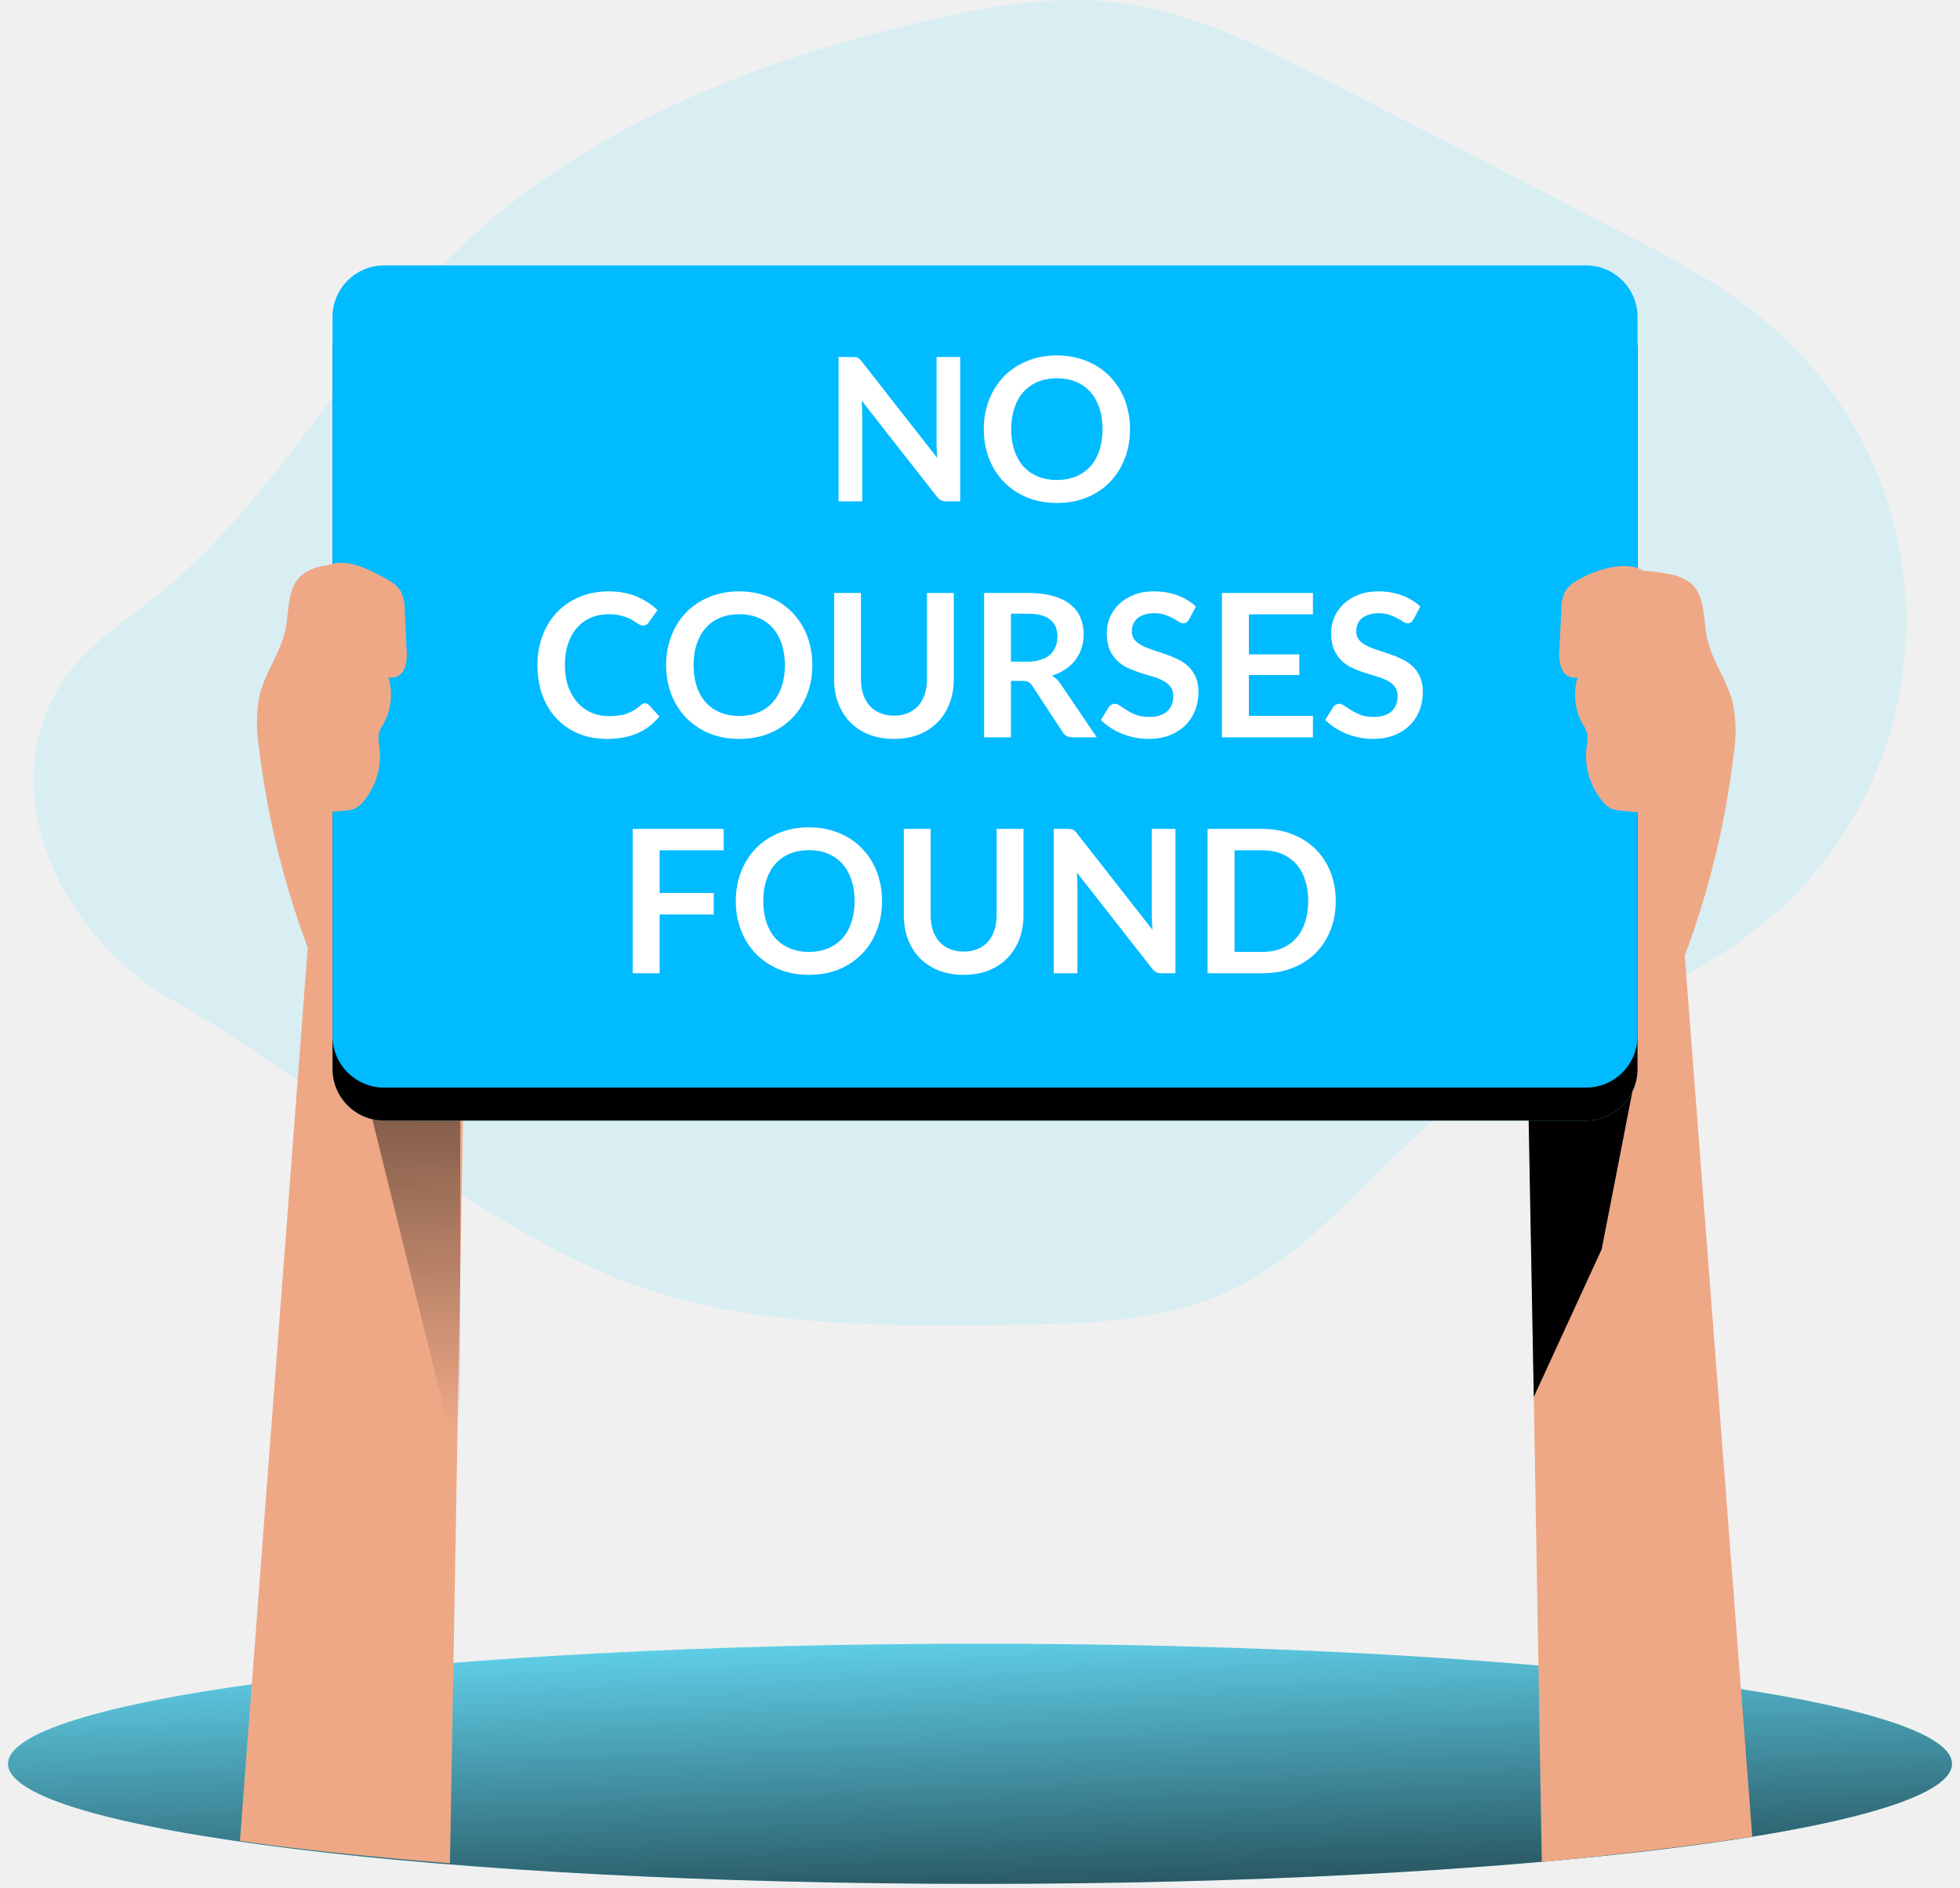
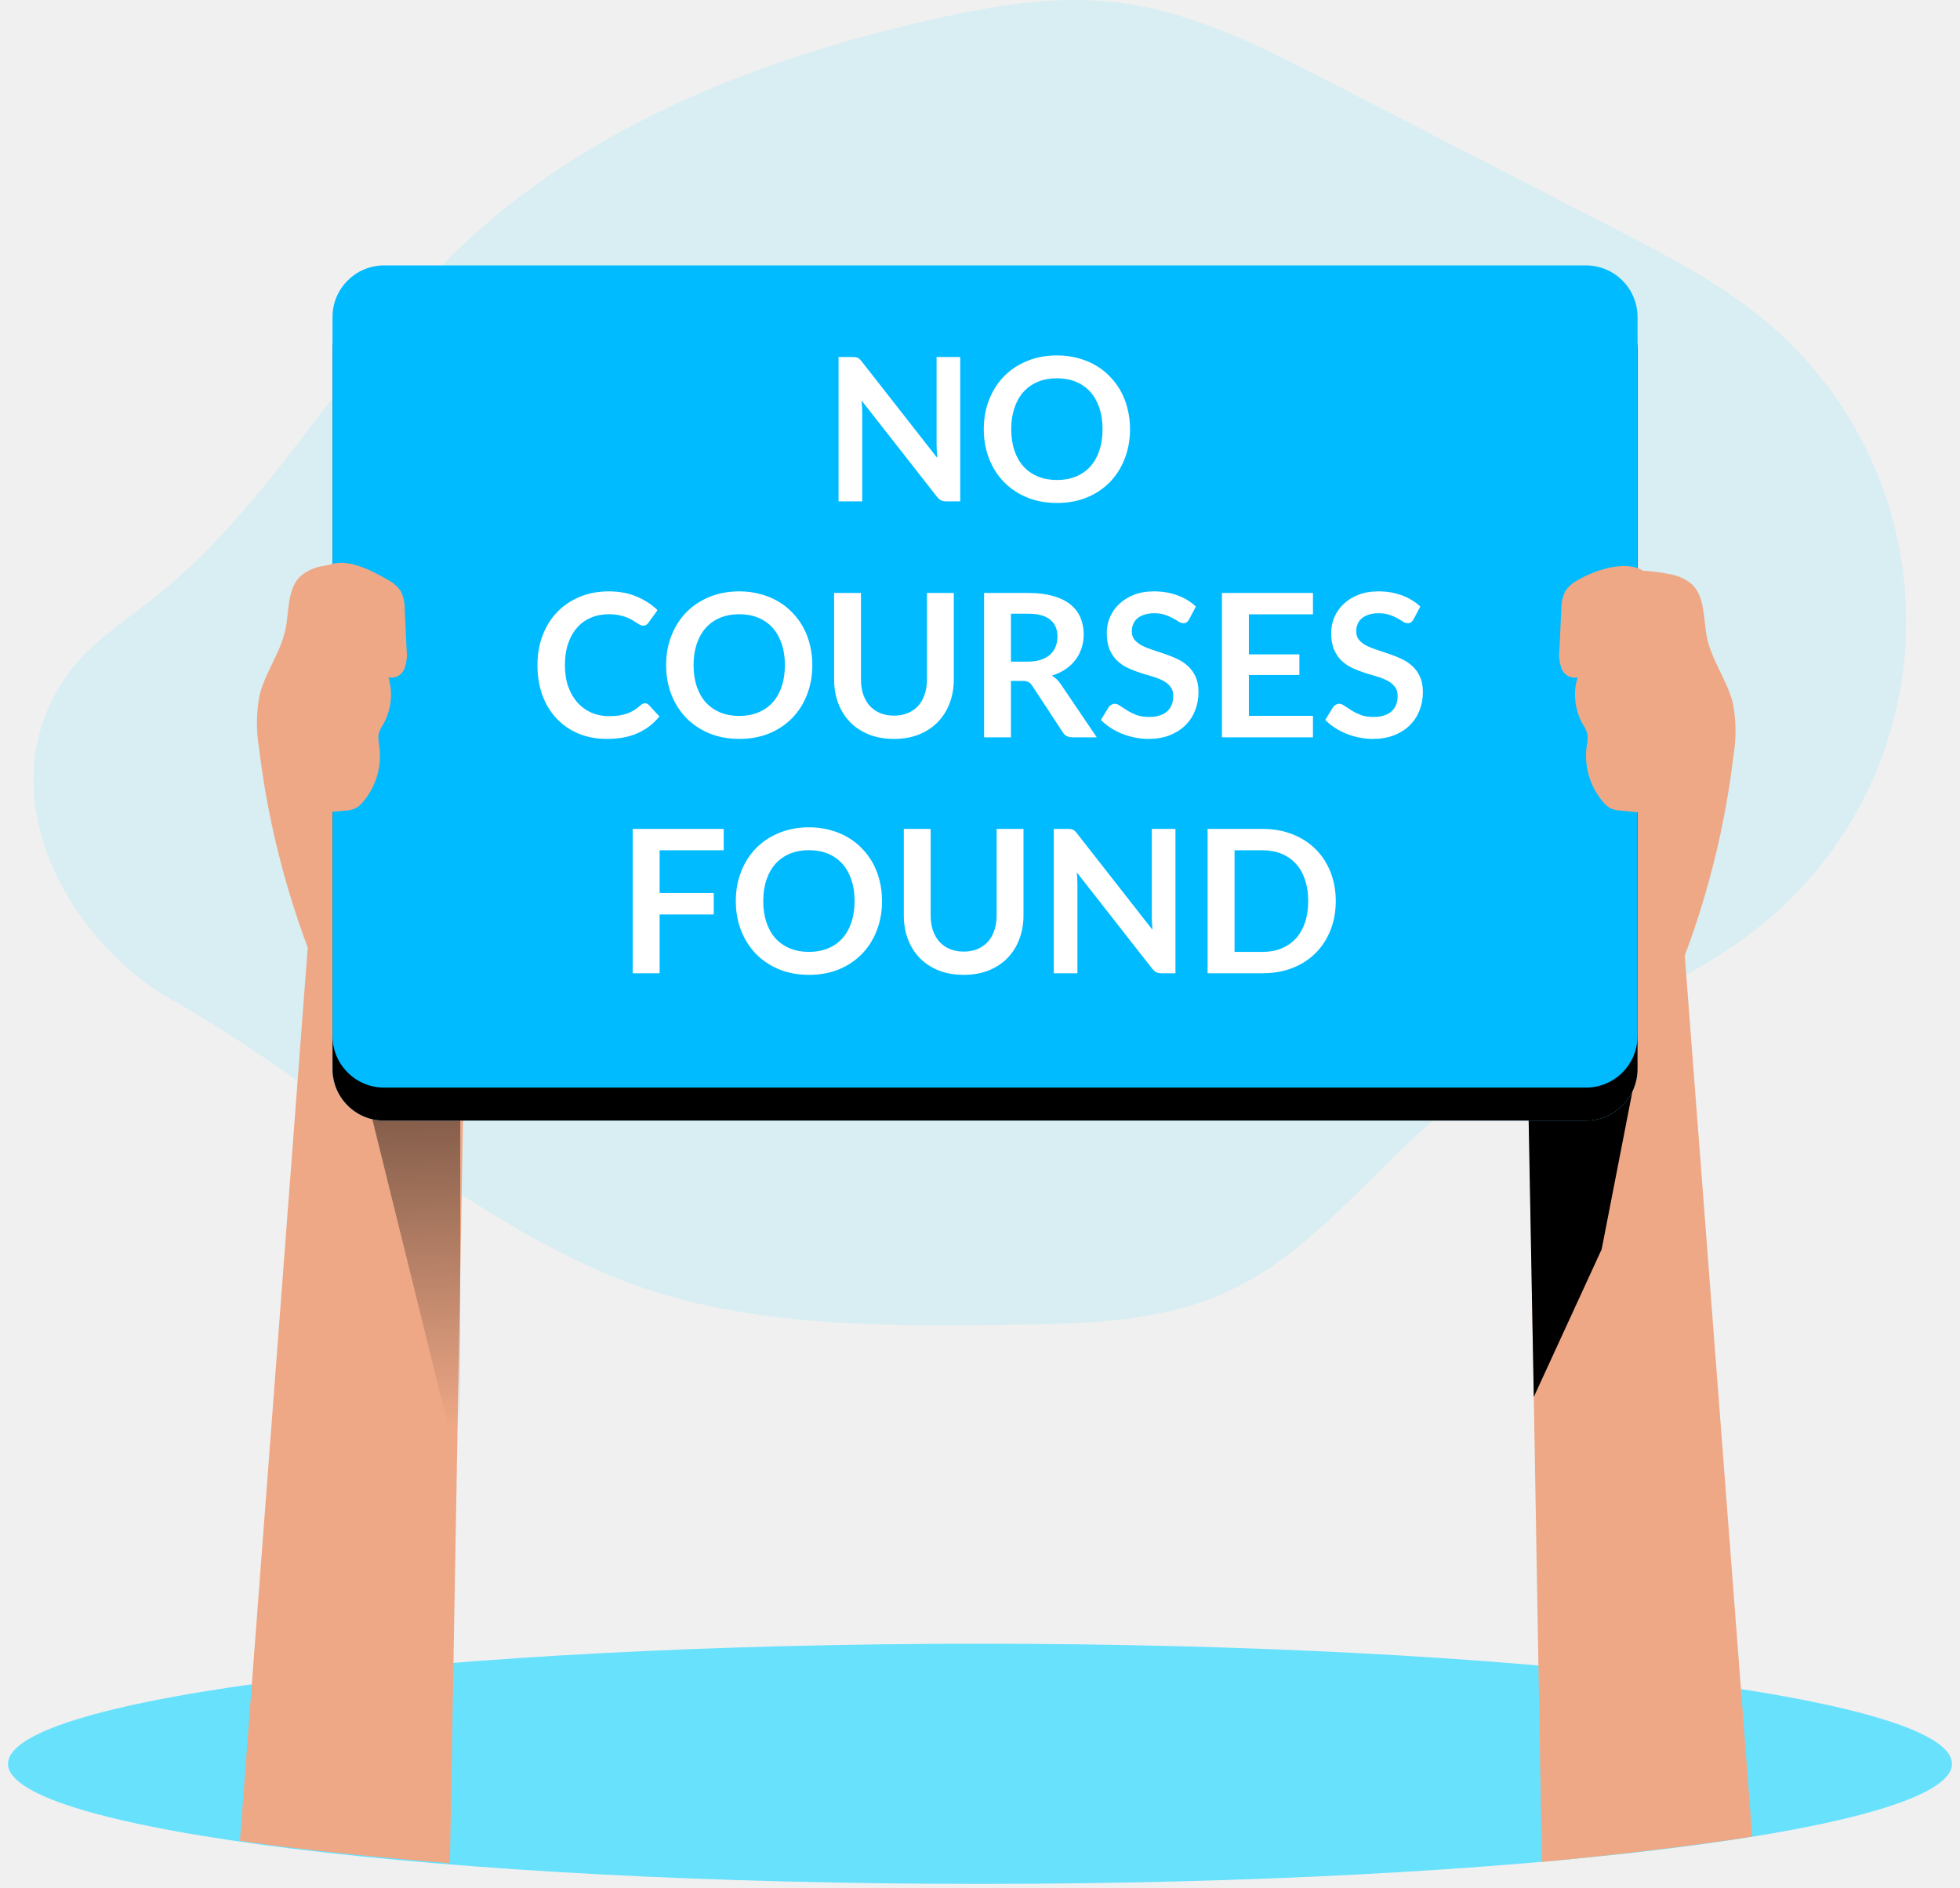
<svg xmlns="http://www.w3.org/2000/svg" width="216" height="208" viewBox="0 0 216 208" fill="none">
  <defs>
    <linearGradient id="paint0_linear" x1="107.348" y1="175.948" x2="109.325" y2="232.019" gradientUnits="userSpaceOnUse">
      <stop stop-opacity="0" />
      <stop offset="0.95" />
    </linearGradient>
    <linearGradient id="paint1_linear" x1="46.875" y1="157.355" x2="44.898" y2="79.179" gradientUnits="userSpaceOnUse">
      <stop stop-opacity="0" />
      <stop offset="0.99" />
    </linearGradient>
    <linearGradient id="paint2_linear" x1="3150.87" y1="7758.14" x2="2943.35" y2="5217.26" gradientUnits="userSpaceOnUse">
      <stop stop-opacity="0" />
      <stop offset="0.95" />
    </linearGradient>
    <linearGradient id="paint3_linear" x1="22318.5" y1="21636.7" x2="22577.2" y2="7434.18" gradientUnits="userSpaceOnUse">
      <stop stop-opacity="0" />
      <stop offset="0.99" />
    </linearGradient>
  </defs>
  <path opacity="0.18" d="M66.174 140.107C80.223 146.282 96.112 146.187 111.458 145.984C119.508 145.882 127.836 145.719 135.166 142.383C145.356 137.743 151.973 127.785 160.912 121.046C171.177 113.295 184.315 109.952 194.267 101.807C199.111 97.846 203.033 92.876 205.761 87.245C208.489 81.613 209.956 75.455 210.062 69.198C210.167 62.942 208.908 56.738 206.371 51.017C203.835 45.297 200.082 40.198 195.374 36.076C190.11 31.47 183.826 28.216 177.597 25.017L146.314 8.917C138.984 5.147 131.464 1.315 123.285 0.289C116.383 -0.573 109.399 0.622 102.654 2.164C83.429 6.512 64.354 14.005 50.251 27.721C38.118 39.541 30.197 55.416 16.923 65.939C13.527 68.622 9.763 70.993 7.291 74.539C-1.608 87.317 7.406 103.641 18.968 110.19C34.98 119.252 49.388 132.737 66.174 140.107Z" fill="#68E1FD" />
  <path d="M108 207.598C167.158 207.598 215.115 201.673 215.115 194.365C215.115 187.056 167.158 181.132 108 181.132C48.842 181.132 0.885 187.056 0.885 194.365C0.885 201.673 48.842 207.598 108 207.598Z" fill="#68E1FD" />
-   <path d="M108 207.598C167.158 207.598 215.115 201.673 215.115 194.365C215.115 187.056 167.158 181.132 108 181.132C48.842 181.132 0.885 187.056 0.885 194.365C0.885 201.673 48.842 207.598 108 207.598Z" fill="url(#paint0_linear)" />
  <path d="M49.32 65.083C47.333 63.736 45.096 62.801 42.741 62.334C40.387 61.867 37.962 61.878 35.611 62.366C34.751 62.5 33.938 62.848 33.247 63.378C31.637 64.737 31.889 67.264 31.461 69.342C30.938 71.903 29.219 74.098 28.601 76.625C28.241 78.526 28.22 80.477 28.54 82.385C29.445 89.915 31.249 97.309 33.913 104.409L26.441 202.849C26.441 202.849 34.083 204.086 49.585 205.322L51.229 111.576L49.32 65.083Z" fill="#EEA886" />
  <path d="M40.822 122.493L50.72 162.518V104.789L46.318 91.706L40.822 122.493Z" fill="url(#paint1_linear)" />
  <path d="M170.253 65.925C172.244 64.588 174.483 63.663 176.838 63.206C179.192 62.749 181.615 62.768 183.962 63.263C184.823 63.4 185.638 63.747 186.332 64.275C187.936 65.633 187.691 68.16 188.112 70.246C188.642 72.807 190.361 75.001 190.979 77.528C191.34 79.428 191.359 81.376 191.033 83.282C190.135 90.812 188.333 98.207 185.667 105.306L193.105 202.374C193.105 202.374 184.784 203.773 169.913 205.18L168.317 112.466L170.253 65.925Z" fill="#EEA886" />
  <path d="M180.022 119.632L176.51 137.668L169.03 153.938L168.371 118.532L180.022 119.632Z" fill="url(#paint2_linear)" />
  <path d="M174.777 32.883H42.33C39.19 32.883 36.644 35.429 36.644 38.569V117.798C36.644 120.939 39.19 123.484 42.33 123.484H174.777C177.918 123.484 180.463 120.939 180.463 117.798V38.569C180.463 35.429 177.918 32.883 174.777 32.883Z" fill="#68E1FD" />
  <path d="M174.777 32.883H42.33C39.19 32.883 36.644 35.429 36.644 38.569V117.798C36.644 120.939 39.19 123.484 42.33 123.484H174.777C177.918 123.484 180.463 120.939 180.463 117.798V38.569C180.463 35.429 177.918 32.883 174.777 32.883Z" fill="url(#paint3_linear)" />
  <path d="M174.777 29.249H42.33C39.19 29.249 36.644 31.794 36.644 34.935V114.164C36.644 117.304 39.19 119.85 42.33 119.85H174.777C177.918 119.85 180.463 117.304 180.463 114.164V34.935C180.463 31.794 177.918 29.249 174.777 29.249Z" fill="#00BBFF" />
  <path d="M42.738 63.894C43.321 64.185 43.817 64.623 44.178 65.165C44.476 65.802 44.623 66.499 44.606 67.203L44.809 71.584C44.902 72.305 44.815 73.038 44.558 73.717C44.421 74.053 44.17 74.329 43.85 74.498C43.529 74.667 43.16 74.718 42.806 74.641C43.066 75.494 43.15 76.391 43.053 77.277C42.956 78.163 42.68 79.021 42.242 79.797C42.022 80.124 41.85 80.481 41.732 80.857C41.676 81.31 41.699 81.77 41.8 82.216C41.954 83.315 41.872 84.434 41.559 85.499C41.246 86.564 40.71 87.55 39.986 88.391C39.765 88.666 39.493 88.897 39.185 89.07C38.781 89.242 38.347 89.335 37.908 89.342L35.91 89.512C35.812 89.544 35.707 89.553 35.604 89.539C35.501 89.524 35.403 89.487 35.317 89.428C35.231 89.37 35.159 89.292 35.108 89.202C35.057 89.112 35.027 89.011 35.02 88.907C33.504 84.097 32.815 79.064 32.983 74.023C33.061 71.483 33.366 68.955 33.893 66.469C34.212 65.015 34.837 62.801 36.393 62.21C38.404 61.503 40.998 62.896 42.738 63.894Z" fill="#EEA886" />
  <path d="M173.928 63.894C173.345 64.184 172.849 64.622 172.488 65.165C172.19 65.802 172.043 66.499 172.06 67.203L171.856 71.584C171.764 72.305 171.85 73.037 172.108 73.717C172.245 74.052 172.495 74.329 172.816 74.498C173.136 74.667 173.506 74.717 173.86 74.641C173.601 75.494 173.516 76.39 173.612 77.276C173.708 78.162 173.982 79.02 174.417 79.797C174.642 80.122 174.816 80.48 174.934 80.857C174.991 81.311 174.966 81.771 174.859 82.216C174.708 83.315 174.792 84.434 175.106 85.499C175.42 86.563 175.956 87.549 176.679 88.391C176.901 88.666 177.173 88.897 177.481 89.07C177.885 89.242 178.319 89.334 178.758 89.341L180.776 89.538C180.874 89.571 180.979 89.58 181.082 89.566C181.185 89.551 181.283 89.513 181.369 89.455C181.455 89.397 181.527 89.319 181.578 89.229C181.629 89.139 181.659 89.038 181.666 88.934C183.182 84.124 183.871 79.091 183.704 74.05C183.626 71.51 183.319 68.981 182.787 66.496C182.474 65.042 182.107 63.222 180.565 62.631C178.534 61.89 175.667 62.896 173.928 63.894Z" fill="#EEA886" />
  <path d="M105.821 39.343V55.249H104.303C104.068 55.249 103.87 55.212 103.709 55.139C103.555 55.058 103.404 54.926 103.258 54.743L94.953 44.139C94.997 44.623 95.019 45.07 95.019 45.481V55.249H92.412V39.343H93.963C94.087 39.343 94.194 39.35 94.282 39.365C94.377 39.372 94.458 39.394 94.524 39.431C94.597 39.46 94.667 39.508 94.733 39.574C94.799 39.632 94.872 39.713 94.953 39.816L103.291 50.464C103.269 50.207 103.25 49.954 103.236 49.705C103.221 49.455 103.214 49.224 103.214 49.012V39.343H105.821ZM124.532 47.296C124.532 48.462 124.337 49.543 123.949 50.541C123.567 51.531 123.025 52.389 122.321 53.115C121.617 53.841 120.77 54.409 119.78 54.82C118.79 55.223 117.69 55.425 116.48 55.425C115.277 55.425 114.181 55.223 113.191 54.82C112.201 54.409 111.35 53.841 110.639 53.115C109.935 52.389 109.388 51.531 109 50.541C108.611 49.543 108.417 48.462 108.417 47.296C108.417 46.13 108.611 45.052 109 44.062C109.388 43.064 109.935 42.203 110.639 41.477C111.35 40.751 112.201 40.186 113.191 39.783C114.181 39.372 115.277 39.167 116.48 39.167C117.286 39.167 118.045 39.262 118.757 39.453C119.468 39.636 120.121 39.9 120.715 40.245C121.309 40.582 121.84 40.996 122.31 41.488C122.786 41.972 123.19 42.514 123.52 43.116C123.85 43.717 124.099 44.37 124.268 45.074C124.444 45.778 124.532 46.518 124.532 47.296ZM121.507 47.296C121.507 46.423 121.389 45.642 121.155 44.953C120.92 44.256 120.586 43.666 120.154 43.182C119.721 42.698 119.193 42.327 118.57 42.071C117.954 41.814 117.257 41.686 116.48 41.686C115.702 41.686 115.002 41.814 114.379 42.071C113.763 42.327 113.235 42.698 112.795 43.182C112.362 43.666 112.028 44.256 111.794 44.953C111.559 45.642 111.442 46.423 111.442 47.296C111.442 48.168 111.559 48.953 111.794 49.65C112.028 50.339 112.362 50.926 112.795 51.41C113.235 51.886 113.763 52.253 114.379 52.51C115.002 52.766 115.702 52.895 116.48 52.895C117.257 52.895 117.954 52.766 118.57 52.51C119.193 52.253 119.721 51.886 120.154 51.41C120.586 50.926 120.92 50.339 121.155 49.65C121.389 48.953 121.507 48.168 121.507 47.296ZM71.076 77.498C71.237 77.498 71.38 77.56 71.505 77.685L72.671 78.95C72.025 79.749 71.23 80.361 70.284 80.787C69.345 81.212 68.216 81.425 66.896 81.425C65.715 81.425 64.652 81.223 63.706 80.82C62.767 80.416 61.964 79.855 61.297 79.137C60.63 78.418 60.116 77.56 59.757 76.563C59.405 75.565 59.229 74.476 59.229 73.296C59.229 72.1 59.419 71.008 59.801 70.018C60.182 69.02 60.718 68.162 61.407 67.444C62.103 66.725 62.932 66.168 63.893 65.772C64.853 65.368 65.917 65.167 67.083 65.167C68.242 65.167 69.268 65.357 70.163 65.739C71.065 66.12 71.831 66.619 72.462 67.235L71.472 68.61C71.413 68.698 71.336 68.775 71.241 68.841C71.153 68.907 71.028 68.94 70.867 68.94C70.757 68.94 70.643 68.91 70.526 68.852C70.409 68.786 70.28 68.709 70.141 68.621C70.001 68.525 69.84 68.423 69.657 68.313C69.474 68.203 69.261 68.104 69.019 68.016C68.777 67.92 68.495 67.843 68.172 67.785C67.856 67.719 67.49 67.686 67.072 67.686C66.361 67.686 65.708 67.814 65.114 68.071C64.527 68.32 64.021 68.687 63.596 69.171C63.17 69.647 62.84 70.234 62.606 70.931C62.371 71.62 62.254 72.408 62.254 73.296C62.254 74.19 62.379 74.986 62.628 75.683C62.885 76.379 63.229 76.966 63.662 77.443C64.094 77.919 64.604 78.286 65.191 78.543C65.778 78.792 66.408 78.917 67.083 78.917C67.486 78.917 67.849 78.895 68.172 78.851C68.502 78.807 68.802 78.737 69.074 78.642C69.353 78.546 69.613 78.425 69.855 78.279C70.104 78.125 70.35 77.938 70.592 77.718C70.665 77.652 70.742 77.6 70.823 77.564C70.903 77.52 70.988 77.498 71.076 77.498ZM89.523 73.296C89.523 74.462 89.329 75.543 88.94 76.541C88.559 77.531 88.016 78.389 87.312 79.115C86.608 79.841 85.761 80.409 84.771 80.82C83.781 81.223 82.681 81.425 81.471 81.425C80.268 81.425 79.172 81.223 78.182 80.82C77.192 80.409 76.341 79.841 75.63 79.115C74.926 78.389 74.38 77.531 73.991 76.541C73.602 75.543 73.408 74.462 73.408 73.296C73.408 72.13 73.602 71.052 73.991 70.062C74.38 69.064 74.926 68.203 75.63 67.477C76.341 66.751 77.192 66.186 78.182 65.783C79.172 65.372 80.268 65.167 81.471 65.167C82.278 65.167 83.037 65.262 83.748 65.453C84.459 65.636 85.112 65.9 85.706 66.245C86.3 66.582 86.832 66.996 87.301 67.488C87.778 67.972 88.181 68.514 88.511 69.116C88.841 69.717 89.09 70.37 89.259 71.074C89.435 71.778 89.523 72.518 89.523 73.296ZM86.498 73.296C86.498 72.423 86.381 71.642 86.146 70.953C85.911 70.256 85.578 69.666 85.145 69.182C84.712 68.698 84.184 68.327 83.561 68.071C82.945 67.814 82.248 67.686 81.471 67.686C80.694 67.686 79.993 67.814 79.37 68.071C78.754 68.327 78.226 68.698 77.786 69.182C77.353 69.666 77.02 70.256 76.785 70.953C76.55 71.642 76.433 72.423 76.433 73.296C76.433 74.168 76.55 74.953 76.785 75.65C77.02 76.339 77.353 76.926 77.786 77.41C78.226 77.886 78.754 78.253 79.37 78.51C79.993 78.766 80.694 78.895 81.471 78.895C82.248 78.895 82.945 78.766 83.561 78.51C84.184 78.253 84.712 77.886 85.145 77.41C85.578 76.926 85.911 76.339 86.146 75.65C86.381 74.953 86.498 74.168 86.498 73.296ZM98.524 78.862C99.096 78.862 99.605 78.766 100.053 78.576C100.507 78.385 100.889 78.117 101.197 77.773C101.505 77.428 101.739 77.01 101.901 76.519C102.069 76.027 102.154 75.477 102.154 74.869V65.343H105.113V74.869C105.113 75.815 104.959 76.691 104.651 77.498C104.35 78.297 103.914 78.99 103.342 79.577C102.777 80.156 102.088 80.611 101.274 80.941C100.46 81.263 99.543 81.425 98.524 81.425C97.497 81.425 96.577 81.263 95.763 80.941C94.949 80.611 94.256 80.156 93.684 79.577C93.119 78.99 92.683 78.297 92.375 77.498C92.074 76.691 91.924 75.815 91.924 74.869V65.343H94.883V74.858C94.883 75.466 94.963 76.016 95.125 76.508C95.293 76.999 95.532 77.421 95.84 77.773C96.155 78.117 96.536 78.385 96.984 78.576C97.438 78.766 97.952 78.862 98.524 78.862ZM113.257 72.911C113.814 72.911 114.298 72.841 114.709 72.702C115.127 72.562 115.468 72.372 115.732 72.13C116.003 71.88 116.205 71.587 116.337 71.25C116.469 70.912 116.535 70.542 116.535 70.139C116.535 69.332 116.267 68.712 115.732 68.28C115.204 67.847 114.393 67.631 113.301 67.631H111.409V72.911H113.257ZM120.869 81.249H118.196C117.69 81.249 117.323 81.051 117.096 80.655L113.752 75.562C113.627 75.371 113.488 75.235 113.334 75.155C113.187 75.074 112.967 75.034 112.674 75.034H111.409V81.249H108.45V65.343H113.301C114.379 65.343 115.303 65.456 116.073 65.684C116.85 65.904 117.484 66.215 117.976 66.619C118.474 67.022 118.841 67.506 119.076 68.071C119.31 68.628 119.428 69.244 119.428 69.919C119.428 70.454 119.347 70.96 119.186 71.437C119.032 71.913 118.804 72.346 118.504 72.735C118.21 73.123 117.844 73.464 117.404 73.758C116.971 74.051 116.476 74.282 115.919 74.451C116.109 74.561 116.285 74.693 116.447 74.847C116.608 74.993 116.755 75.169 116.887 75.375L120.869 81.249ZM131.056 68.236C130.968 68.39 130.873 68.503 130.77 68.577C130.675 68.643 130.554 68.676 130.407 68.676C130.253 68.676 130.085 68.621 129.901 68.511C129.725 68.393 129.513 68.265 129.263 68.126C129.014 67.986 128.721 67.862 128.383 67.752C128.053 67.634 127.661 67.576 127.206 67.576C126.796 67.576 126.436 67.627 126.128 67.73C125.82 67.825 125.56 67.961 125.347 68.137C125.142 68.313 124.988 68.525 124.885 68.775C124.783 69.017 124.731 69.284 124.731 69.578C124.731 69.952 124.834 70.263 125.039 70.513C125.252 70.762 125.531 70.975 125.875 71.151C126.22 71.327 126.612 71.484 127.052 71.624C127.492 71.763 127.943 71.913 128.405 72.075C128.867 72.229 129.318 72.412 129.758 72.625C130.198 72.83 130.591 73.094 130.935 73.417C131.28 73.732 131.555 74.121 131.76 74.583C131.973 75.045 132.079 75.606 132.079 76.266C132.079 76.984 131.955 77.659 131.705 78.29C131.463 78.913 131.104 79.459 130.627 79.929C130.158 80.391 129.582 80.757 128.9 81.029C128.218 81.293 127.437 81.425 126.557 81.425C126.051 81.425 125.553 81.373 125.061 81.271C124.57 81.175 124.097 81.036 123.642 80.853C123.195 80.669 122.773 80.449 122.377 80.193C121.981 79.936 121.629 79.65 121.321 79.335L122.19 77.916C122.264 77.813 122.359 77.729 122.476 77.663C122.594 77.589 122.718 77.553 122.85 77.553C123.034 77.553 123.232 77.63 123.444 77.784C123.657 77.93 123.91 78.095 124.203 78.279C124.497 78.462 124.838 78.631 125.226 78.785C125.622 78.931 126.095 79.005 126.645 79.005C127.489 79.005 128.141 78.807 128.603 78.411C129.065 78.007 129.296 77.432 129.296 76.684C129.296 76.266 129.19 75.925 128.977 75.661C128.772 75.397 128.497 75.177 128.152 75.001C127.808 74.817 127.415 74.663 126.975 74.539C126.535 74.414 126.088 74.278 125.633 74.132C125.179 73.985 124.731 73.809 124.291 73.604C123.851 73.398 123.459 73.131 123.114 72.801C122.77 72.471 122.491 72.06 122.278 71.569C122.073 71.07 121.97 70.458 121.97 69.732C121.97 69.152 122.084 68.588 122.311 68.038C122.546 67.488 122.883 67 123.323 66.575C123.763 66.149 124.306 65.808 124.951 65.552C125.597 65.295 126.337 65.167 127.173 65.167C128.112 65.167 128.977 65.313 129.769 65.607C130.561 65.9 131.236 66.311 131.793 66.839L131.056 68.236ZM137.631 67.697V72.108H143.197V74.385H137.631V78.884H144.693V81.249H134.661V65.343H144.693V67.697H137.631ZM155.785 68.236C155.697 68.39 155.602 68.503 155.499 68.577C155.404 68.643 155.283 68.676 155.136 68.676C154.982 68.676 154.813 68.621 154.63 68.511C154.454 68.393 154.241 68.265 153.992 68.126C153.743 67.986 153.449 67.862 153.112 67.752C152.782 67.634 152.39 67.576 151.935 67.576C151.524 67.576 151.165 67.627 150.857 67.73C150.549 67.825 150.289 67.961 150.076 68.137C149.871 68.313 149.717 68.525 149.614 68.775C149.511 69.017 149.46 69.284 149.46 69.578C149.46 69.952 149.563 70.263 149.768 70.513C149.981 70.762 150.259 70.975 150.604 71.151C150.949 71.327 151.341 71.484 151.781 71.624C152.221 71.763 152.672 71.913 153.134 72.075C153.596 72.229 154.047 72.412 154.487 72.625C154.927 72.83 155.319 73.094 155.664 73.417C156.009 73.732 156.284 74.121 156.489 74.583C156.702 75.045 156.808 75.606 156.808 76.266C156.808 76.984 156.683 77.659 156.434 78.29C156.192 78.913 155.833 79.459 155.356 79.929C154.887 80.391 154.311 80.757 153.629 81.029C152.947 81.293 152.166 81.425 151.286 81.425C150.78 81.425 150.281 81.373 149.79 81.271C149.299 81.175 148.826 81.036 148.371 80.853C147.924 80.669 147.502 80.449 147.106 80.193C146.71 79.936 146.358 79.65 146.05 79.335L146.919 77.916C146.992 77.813 147.088 77.729 147.205 77.663C147.322 77.589 147.447 77.553 147.579 77.553C147.762 77.553 147.96 77.63 148.173 77.784C148.386 77.93 148.639 78.095 148.932 78.279C149.225 78.462 149.566 78.631 149.955 78.785C150.351 78.931 150.824 79.005 151.374 79.005C152.217 79.005 152.87 78.807 153.332 78.411C153.794 78.007 154.025 77.432 154.025 76.684C154.025 76.266 153.919 75.925 153.706 75.661C153.501 75.397 153.226 75.177 152.881 75.001C152.536 74.817 152.144 74.663 151.704 74.539C151.264 74.414 150.817 74.278 150.362 74.132C149.907 73.985 149.46 73.809 149.02 73.604C148.58 73.398 148.188 73.131 147.843 72.801C147.498 72.471 147.22 72.06 147.007 71.569C146.802 71.07 146.699 70.458 146.699 69.732C146.699 69.152 146.813 68.588 147.04 68.038C147.275 67.488 147.612 67 148.052 66.575C148.492 66.149 149.035 65.808 149.68 65.552C150.325 65.295 151.066 65.167 151.902 65.167C152.841 65.167 153.706 65.313 154.498 65.607C155.29 65.9 155.965 66.311 156.522 66.839L155.785 68.236ZM72.694 93.697V98.405H78.656V100.77H72.694V107.249H69.724V91.343H79.756V93.697H72.694ZM97.204 99.296C97.204 100.462 97.009 101.543 96.621 102.541C96.239 103.531 95.697 104.389 94.993 105.115C94.289 105.841 93.442 106.409 92.452 106.82C91.462 107.223 90.362 107.425 89.152 107.425C87.949 107.425 86.853 107.223 85.863 106.82C84.873 106.409 84.022 105.841 83.311 105.115C82.607 104.389 82.06 103.531 81.672 102.541C81.283 101.543 81.089 100.462 81.089 99.296C81.089 98.13 81.283 97.052 81.672 96.062C82.06 95.064 82.607 94.203 83.311 93.477C84.022 92.751 84.873 92.186 85.863 91.783C86.853 91.372 87.949 91.167 89.152 91.167C89.958 91.167 90.717 91.262 91.429 91.453C92.14 91.636 92.793 91.9 93.387 92.245C93.981 92.582 94.512 92.996 94.982 93.488C95.458 93.972 95.862 94.514 96.192 95.116C96.522 95.717 96.771 96.37 96.94 97.074C97.116 97.778 97.204 98.518 97.204 99.296ZM94.179 99.296C94.179 98.423 94.061 97.642 93.827 96.953C93.592 96.256 93.258 95.666 92.826 95.182C92.393 94.698 91.865 94.327 91.242 94.071C90.626 93.814 89.929 93.686 89.152 93.686C88.374 93.686 87.674 93.814 87.051 94.071C86.435 94.327 85.907 94.698 85.467 95.182C85.034 95.666 84.7 96.256 84.466 96.953C84.231 97.642 84.114 98.423 84.114 99.296C84.114 100.168 84.231 100.953 84.466 101.65C84.7 102.339 85.034 102.926 85.467 103.41C85.907 103.886 86.435 104.253 87.051 104.51C87.674 104.766 88.374 104.895 89.152 104.895C89.929 104.895 90.626 104.766 91.242 104.51C91.865 104.253 92.393 103.886 92.826 103.41C93.258 102.926 93.592 102.339 93.827 101.65C94.061 100.953 94.179 100.168 94.179 99.296ZM106.204 104.862C106.776 104.862 107.286 104.766 107.733 104.576C108.188 104.385 108.569 104.117 108.877 103.773C109.185 103.428 109.42 103.01 109.581 102.519C109.75 102.027 109.834 101.477 109.834 100.869V91.343H112.793V100.869C112.793 101.815 112.639 102.691 112.331 103.498C112.031 104.297 111.594 104.99 111.022 105.577C110.458 106.156 109.768 106.611 108.954 106.941C108.14 107.263 107.224 107.425 106.204 107.425C105.178 107.425 104.257 107.263 103.443 106.941C102.629 106.611 101.936 106.156 101.364 105.577C100.8 104.99 100.363 104.297 100.055 103.498C99.755 102.691 99.604 101.815 99.604 100.869V91.343H102.563V100.858C102.563 101.466 102.644 102.016 102.805 102.508C102.974 102.999 103.212 103.421 103.52 103.773C103.836 104.117 104.217 104.385 104.664 104.576C105.119 104.766 105.632 104.862 106.204 104.862ZM129.539 91.343V107.249H128.021C127.787 107.249 127.589 107.212 127.427 107.139C127.273 107.058 127.123 106.926 126.976 106.743L118.671 96.139C118.715 96.623 118.737 97.07 118.737 97.481V107.249H116.13V91.343H117.681C117.806 91.343 117.912 91.35 118 91.365C118.096 91.372 118.176 91.394 118.242 91.431C118.316 91.46 118.385 91.508 118.451 91.574C118.517 91.632 118.591 91.713 118.671 91.816L127.009 102.464C126.987 102.207 126.969 101.954 126.954 101.705C126.94 101.455 126.932 101.224 126.932 101.012V91.343H129.539ZM147.206 99.296C147.206 100.462 147.011 101.532 146.623 102.508C146.234 103.483 145.688 104.323 144.984 105.027C144.28 105.731 143.433 106.277 142.443 106.666C141.453 107.054 140.353 107.249 139.143 107.249H133.082V91.343H139.143C140.353 91.343 141.453 91.541 142.443 91.937C143.433 92.325 144.28 92.872 144.984 93.576C145.688 94.272 146.234 95.108 146.623 96.084C147.011 97.059 147.206 98.13 147.206 99.296ZM144.17 99.296C144.17 98.423 144.052 97.642 143.818 96.953C143.59 96.256 143.257 95.669 142.817 95.193C142.384 94.709 141.856 94.338 141.233 94.082C140.617 93.825 139.92 93.697 139.143 93.697H136.052V104.895H139.143C139.92 104.895 140.617 104.766 141.233 104.51C141.856 104.253 142.384 103.886 142.817 103.41C143.257 102.926 143.59 102.339 143.818 101.65C144.052 100.953 144.17 100.168 144.17 99.296Z" fill="white" />
</svg>
